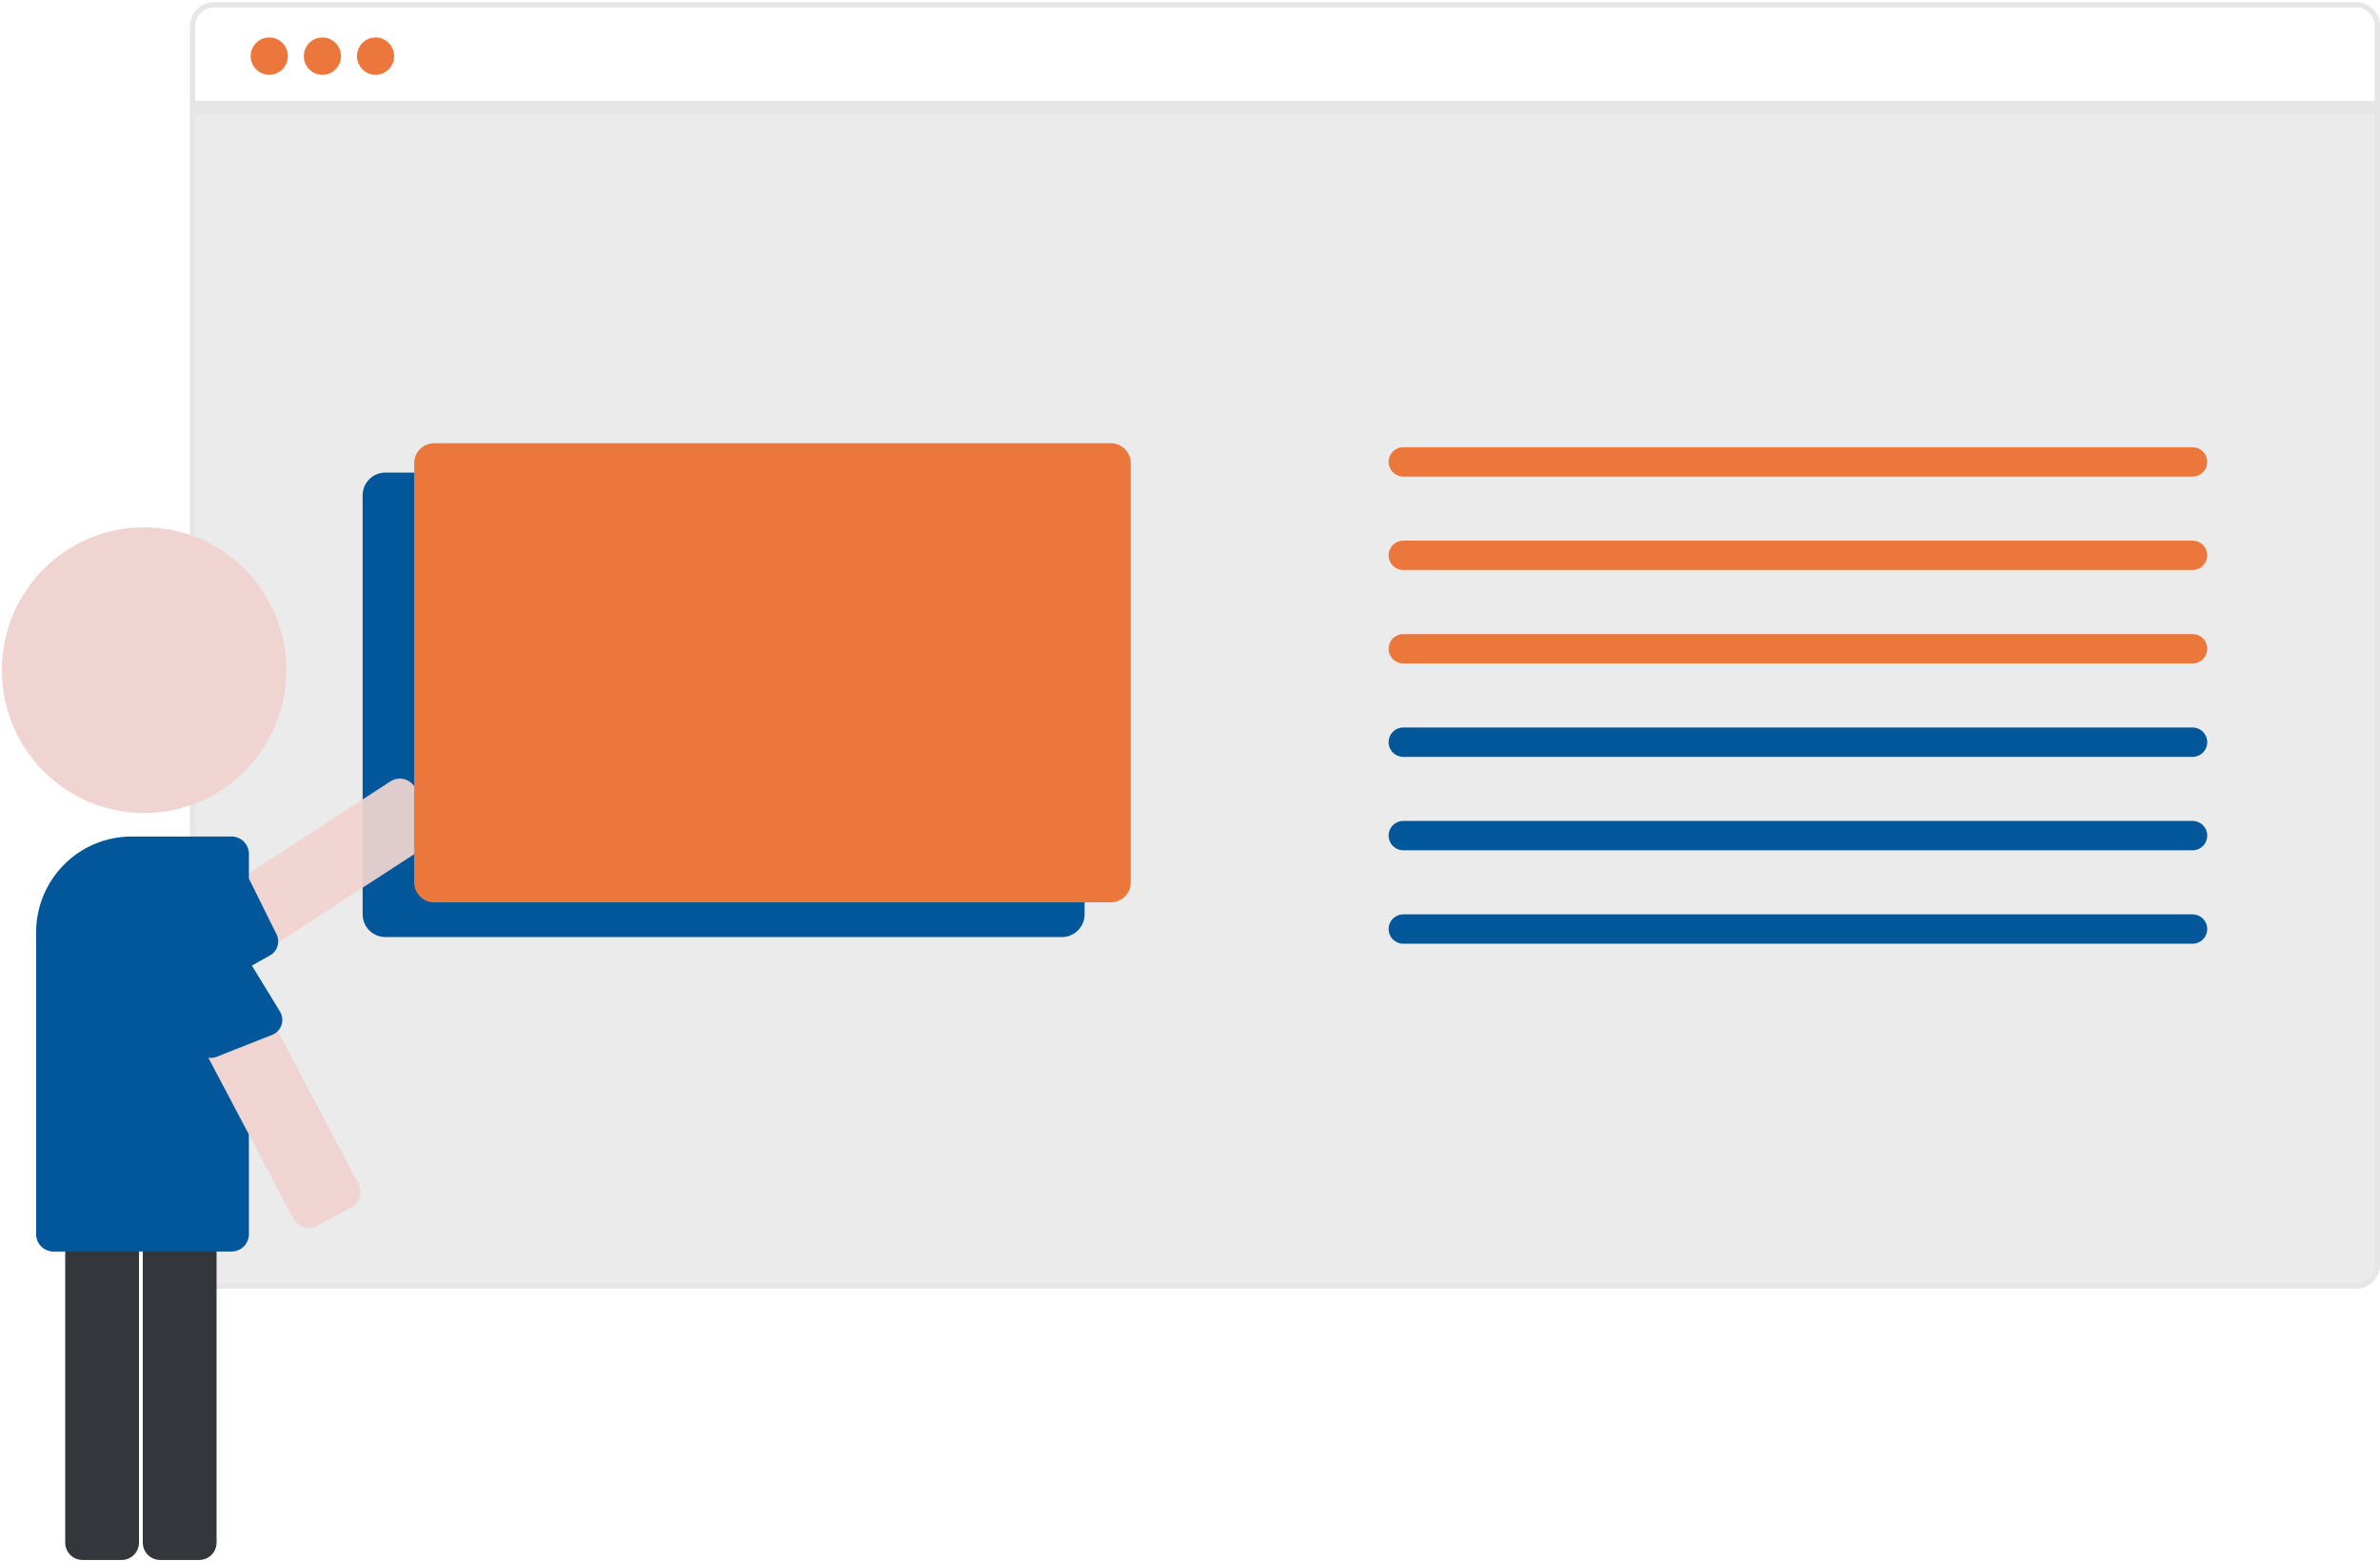
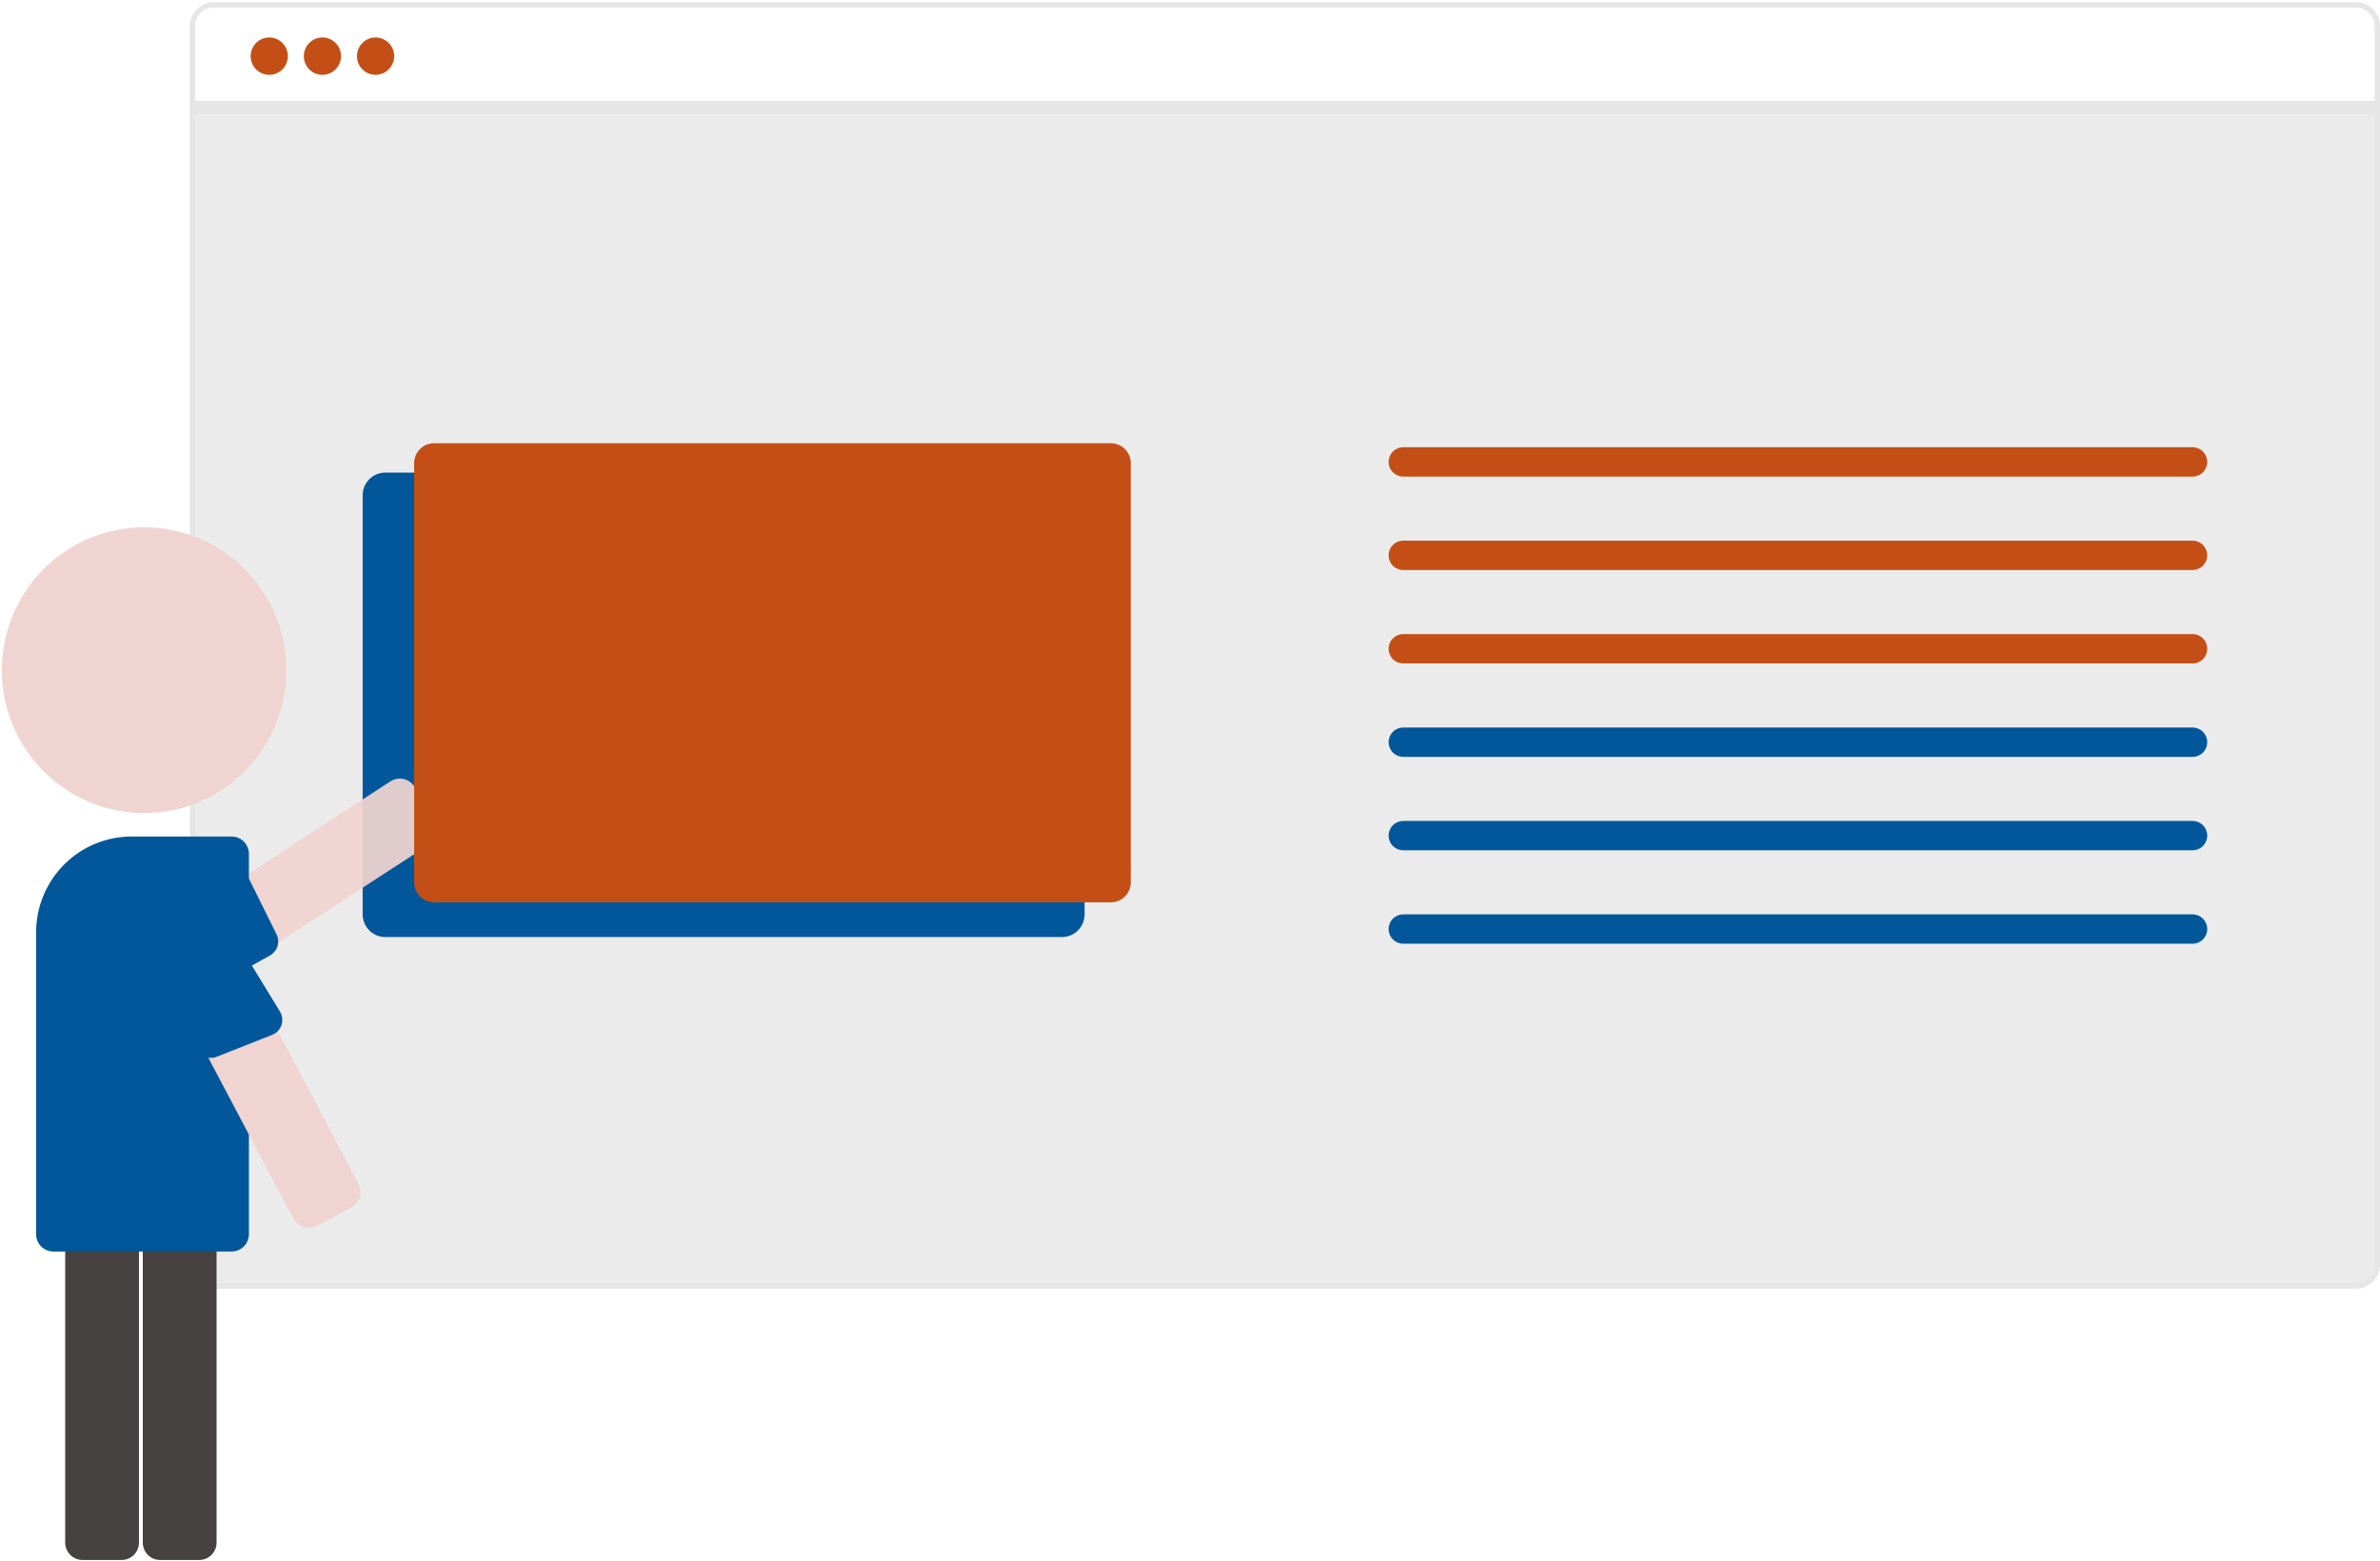
<svg xmlns="http://www.w3.org/2000/svg" width="555" height="364" viewBox="0 0 555 364" fill="none">
  <path opacity="0.8" d="M45 26H554V295C554 297.761 551.761 300 549 300H50C47.239 300 45 297.761 45 295V26Z" fill="#E6E6E6" />
-   <path d="M549.422 300.575H49.857C48.378 300.573 46.96 299.982 45.914 298.932C44.869 297.881 44.28 296.457 44.279 294.971V6.098C44.28 4.613 44.869 3.188 45.914 2.138C46.96 1.088 48.378 0.497 49.857 0.495H549.422C550.901 0.497 552.319 1.088 553.364 2.138C554.41 3.188 554.998 4.613 555 6.098V294.971C554.998 296.457 554.41 297.881 553.364 298.932C552.319 299.982 550.901 300.573 549.422 300.575ZM49.857 1.74C48.707 1.742 47.604 2.201 46.791 3.018C45.977 3.835 45.52 4.943 45.518 6.098V294.971C45.52 296.127 45.977 297.235 46.791 298.052C47.604 298.869 48.707 299.328 49.857 299.329H549.422C550.572 299.328 551.675 298.868 552.488 298.052C553.301 297.235 553.759 296.127 553.76 294.971V6.098C553.759 4.943 553.301 3.835 552.488 3.018C551.675 2.201 550.572 1.742 549.422 1.74H49.857Z" fill="#E6E6E6" />
-   <path d="M247.653 218.551H89.835C88.438 218.549 87.099 217.991 86.111 216.999C85.124 216.007 84.568 214.662 84.566 213.259V115.515C84.568 114.112 85.124 112.767 86.111 111.775C87.099 110.783 88.438 110.225 89.835 110.223H247.653C249.05 110.225 250.389 110.783 251.376 111.775C252.364 112.767 252.92 114.112 252.921 115.515V213.259C252.92 214.662 252.364 216.007 251.376 216.999C250.389 217.991 249.05 218.549 247.653 218.551Z" fill="#01579A" />
+   <path d="M549.422 300.575H49.857C48.378 300.573 46.96 299.982 45.914 298.932C44.869 297.881 44.28 296.457 44.279 294.972V6.098C44.28 4.613 44.869 3.188 45.914 2.138C46.96 1.088 48.378 0.497 49.857 0.495H549.422C550.901 0.497 552.319 1.088 553.364 2.138C554.41 3.188 554.998 4.613 555 6.098V294.972C554.998 296.457 554.41 297.881 553.364 298.932C552.319 299.982 550.901 300.573 549.422 300.575V300.575ZM49.857 1.74C48.707 1.742 47.604 2.201 46.791 3.018C45.977 3.835 45.52 4.943 45.518 6.098V294.972C45.52 296.127 45.977 297.235 46.791 298.052C47.604 298.869 48.707 299.328 49.857 299.33H549.422C550.572 299.328 551.675 298.869 552.488 298.052C553.301 297.235 553.759 296.127 553.76 294.972V6.098C553.759 4.943 553.301 3.835 552.488 3.018C551.675 2.201 550.572 1.742 549.422 1.74H49.857Z" fill="#E6E6E6" />
+   <path d="M247.653 218.551H89.835C88.438 218.549 87.099 217.991 86.111 216.999C85.124 216.007 84.568 214.662 84.566 213.259V115.515C84.568 114.112 85.124 112.767 86.111 111.775C87.099 110.783 88.438 110.225 89.835 110.223H247.653C249.05 110.225 250.389 110.783 251.376 111.775C252.364 112.767 252.92 114.112 252.921 115.515V213.259C252.92 214.662 252.364 216.007 251.376 216.999C250.389 217.991 249.05 218.549 247.653 218.551V218.551Z" fill="#01579A" />
  <path d="M34.215 239.008C33.542 239.009 32.879 238.841 32.287 238.519C31.695 238.196 31.193 237.73 30.826 237.162L25.855 229.448C25.276 228.546 25.077 227.451 25.3 226.402C25.524 225.353 26.153 224.435 27.049 223.851L91.056 182.237C91.954 181.655 93.044 181.455 94.088 181.679C95.133 181.904 96.046 182.536 96.627 183.436L101.598 191.15C101.885 191.596 102.083 192.095 102.178 192.617C102.274 193.14 102.266 193.676 102.155 194.196C102.045 194.716 101.833 195.208 101.532 195.646C101.232 196.083 100.849 196.457 100.405 196.746L36.398 238.36C35.748 238.784 34.99 239.009 34.215 239.008Z" fill="#F0D4D1" fill-opacity="0.93" />
-   <path d="M36.21 237.845L62.967 222.838C63.802 222.37 64.425 221.597 64.707 220.68C64.989 219.763 64.909 218.772 64.483 217.912L58.285 205.403C58.04 204.909 57.689 204.475 57.258 204.134C56.826 203.792 56.324 203.551 55.789 203.427C55.253 203.303 54.697 203.3 54.16 203.418C53.623 203.536 53.119 203.772 52.684 204.11L27.194 223.858C26.368 224.397 25.788 225.243 25.581 226.211C25.374 227.179 25.558 228.19 26.091 229.022L31.063 236.738C31.6 237.57 32.444 238.153 33.409 238.361C34.374 238.568 35.381 238.383 36.21 237.845Z" fill="#01579A" />
-   <path d="M62.79 17.454C65.186 17.454 67.129 15.503 67.129 13.096C67.129 10.689 65.186 8.738 62.79 8.738C60.394 8.738 58.451 10.689 58.451 13.096C58.451 15.503 60.394 17.454 62.79 17.454Z" fill="#EC773D" />
-   <path d="M75.186 17.454C77.582 17.454 79.525 15.503 79.525 13.096C79.525 10.689 77.582 8.738 75.186 8.738C72.79 8.738 70.847 10.689 70.847 13.096C70.847 15.503 72.79 17.454 75.186 17.454Z" fill="#EC773D" />
-   <path d="M87.582 17.454C89.978 17.454 91.921 15.503 91.921 13.096C91.921 10.689 89.978 8.738 87.582 8.738C85.186 8.738 83.243 10.689 83.243 13.096C83.243 15.503 85.186 17.454 87.582 17.454Z" fill="#EC773D" />
+   <path d="M36.21 237.845L62.967 222.838C63.802 222.37 64.425 221.597 64.707 220.68C64.989 219.763 64.909 218.772 64.483 217.912L58.285 205.403C58.04 204.909 57.689 204.475 57.258 204.134C56.826 203.792 56.324 203.551 55.789 203.427C55.253 203.303 54.697 203.3 54.16 203.418C53.623 203.536 53.119 203.772 52.684 204.11L27.194 223.858C26.368 224.397 25.788 225.243 25.581 226.211C25.374 227.179 25.558 228.19 26.091 229.022L31.063 236.738C31.6 237.57 32.444 238.153 33.409 238.361C34.374 238.568 35.381 238.383 36.21 237.845V237.845Z" fill="#01579A" />
+   <path d="M62.79 17.454C65.186 17.454 67.129 15.503 67.129 13.096C67.129 10.689 65.186 8.738 62.79 8.738C60.394 8.738 58.451 10.689 58.451 13.096C58.451 15.503 60.394 17.454 62.79 17.454Z" fill="#C44F16" />
+   <path d="M75.186 17.454C77.582 17.454 79.525 15.503 79.525 13.096C79.525 10.689 77.582 8.738 75.186 8.738C72.79 8.738 70.847 10.689 70.847 13.096C70.847 15.503 72.79 17.454 75.186 17.454Z" fill="#C44F16" />
+   <path d="M87.582 17.454C89.978 17.454 91.921 15.503 91.921 13.096C91.921 10.689 89.978 8.738 87.582 8.738C85.186 8.738 83.243 10.689 83.243 13.096C83.243 15.503 85.186 17.454 87.582 17.454Z" fill="#C44F16" />
  <path d="M554.38 23.53H44.899V26.643H554.38V23.53Z" fill="#E6E6E6" />
-   <path d="M101.224 103.375C99.991 103.376 98.81 103.869 97.938 104.744C97.067 105.619 96.576 106.806 96.575 108.044V205.788C96.576 207.026 97.067 208.213 97.938 209.088C98.81 209.964 99.991 210.456 101.224 210.457H259.042C260.274 210.456 261.456 209.964 262.327 209.088C263.199 208.213 263.689 207.026 263.69 205.788V108.044C263.689 106.806 263.199 105.619 262.327 104.744C261.456 103.869 260.274 103.376 259.042 103.375H101.224Z" fill="#EC773D" />
-   <path d="M327.221 104.309C326.317 104.309 325.45 104.67 324.811 105.312C324.172 105.954 323.812 106.825 323.812 107.733C323.812 108.641 324.172 109.512 324.811 110.154C325.45 110.797 326.317 111.157 327.221 111.157H511.304C512.208 111.157 513.075 110.797 513.715 110.154C514.354 109.512 514.713 108.641 514.713 107.733C514.713 106.825 514.354 105.954 513.715 105.312C513.075 104.67 512.208 104.309 511.304 104.309H327.221Z" fill="#EC773D" />
-   <path d="M327.221 126.099C326.317 126.099 325.45 126.46 324.811 127.102C324.172 127.744 323.812 128.615 323.812 129.523C323.812 130.431 324.172 131.302 324.811 131.944C325.45 132.587 326.317 132.947 327.221 132.947H511.304C512.208 132.947 513.075 132.587 513.715 131.944C514.354 131.302 514.713 130.431 514.713 129.523C514.713 128.615 514.354 127.744 513.715 127.102C513.075 126.46 512.208 126.099 511.304 126.099H327.221Z" fill="#EC773D" />
-   <path d="M327.221 147.889C326.317 147.889 325.45 148.25 324.811 148.892C324.172 149.534 323.812 150.405 323.812 151.313C323.812 152.221 324.172 153.092 324.811 153.734C325.45 154.376 326.317 154.737 327.221 154.737H511.304C512.208 154.737 513.075 154.376 513.715 153.734C514.354 153.092 514.713 152.221 514.713 151.313C514.713 150.405 514.354 149.534 513.715 148.892C513.075 148.25 512.208 147.889 511.304 147.889H327.221Z" fill="#EC773D" />
+   <path d="M101.224 103.375C99.991 103.376 98.81 103.869 97.938 104.744C97.067 105.619 96.576 106.806 96.575 108.044V205.788C96.576 207.026 97.067 208.213 97.938 209.088C98.81 209.964 99.991 210.456 101.224 210.457H259.042C260.274 210.456 261.456 209.964 262.327 209.088C263.199 208.213 263.689 207.026 263.69 205.788V108.044C263.689 106.806 263.199 105.619 262.327 104.744C261.456 103.869 260.274 103.376 259.042 103.375H101.224Z" fill="#C44F16" />
+   <path d="M327.221 104.309C326.317 104.309 325.45 104.67 324.811 105.312C324.172 105.954 323.812 106.825 323.812 107.733C323.812 108.641 324.172 109.512 324.811 110.154C325.45 110.797 326.317 111.157 327.221 111.157H511.304C512.208 111.157 513.075 110.797 513.715 110.154C514.354 109.512 514.713 108.641 514.713 107.733C514.713 106.825 514.354 105.954 513.715 105.312C513.075 104.67 512.208 104.309 511.304 104.309H327.221Z" fill="#C44F16" />
+   <path d="M327.221 126.099C326.317 126.099 325.45 126.46 324.811 127.102C324.172 127.744 323.812 128.615 323.812 129.523C323.812 130.431 324.172 131.302 324.811 131.944C325.45 132.587 326.317 132.947 327.221 132.947H511.304C512.208 132.947 513.075 132.587 513.715 131.944C514.354 131.302 514.713 130.431 514.713 129.523C514.713 128.615 514.354 127.744 513.715 127.102C513.075 126.46 512.208 126.099 511.304 126.099H327.221Z" fill="#C44F16" />
+   <path d="M327.221 147.889C326.317 147.889 325.45 148.25 324.811 148.892C324.172 149.534 323.812 150.405 323.812 151.313C323.812 152.221 324.172 153.092 324.811 153.734C325.45 154.376 326.317 154.737 327.221 154.737H511.304C512.208 154.737 513.075 154.376 513.715 153.734C514.354 153.092 514.713 152.221 514.713 151.313C514.713 150.405 514.354 149.534 513.715 148.892C513.075 148.25 512.208 147.889 511.304 147.889H327.221Z" fill="#C44F16" />
  <path d="M327.221 169.679C326.317 169.679 325.45 170.04 324.811 170.682C324.172 171.324 323.812 172.195 323.812 173.103C323.812 174.011 324.172 174.882 324.811 175.524C325.45 176.166 326.317 176.527 327.221 176.527H511.304C512.208 176.527 513.075 176.166 513.715 175.524C514.354 174.882 514.713 174.011 514.713 173.103C514.713 172.195 514.354 171.324 513.715 170.682C513.075 170.04 512.208 169.679 511.304 169.679H327.221Z" fill="#01579A" />
  <path d="M327.221 191.469C326.317 191.469 325.45 191.83 324.811 192.472C324.172 193.114 323.812 193.985 323.812 194.893C323.812 195.801 324.172 196.672 324.811 197.314C325.45 197.957 326.317 198.317 327.221 198.317H511.304C512.208 198.317 513.075 197.957 513.715 197.314C514.354 196.672 514.713 195.801 514.713 194.893C514.713 193.985 514.354 193.114 513.715 192.472C513.075 191.83 512.208 191.469 511.304 191.469H327.221Z" fill="#01579A" />
  <path d="M327.221 213.259C326.317 213.259 325.45 213.62 324.811 214.262C324.172 214.904 323.812 215.775 323.812 216.683C323.812 217.591 324.172 218.462 324.811 219.104C325.45 219.747 326.317 220.107 327.221 220.107H511.304C512.208 220.107 513.075 219.747 513.715 219.104C514.354 218.462 514.713 217.591 514.713 216.683C514.713 215.775 514.354 214.904 513.715 214.262C513.075 213.62 512.208 213.259 511.304 213.259H327.221Z" fill="#01579A" />
  <path d="M33.607 189.628C51.927 189.628 66.779 174.711 66.779 156.309C66.779 137.907 51.927 122.989 33.607 122.989C15.287 122.989 0.436 137.907 0.436 156.309C0.436 174.711 15.287 189.628 33.607 189.628Z" fill="#F0D4D1" />
-   <path d="M28.38 363.841H19.232C18.164 363.839 17.14 363.413 16.384 362.654C15.629 361.895 15.204 360.867 15.203 359.794V283.208C15.204 282.135 15.629 281.107 16.384 280.348C17.14 279.59 18.164 279.163 19.232 279.162H28.38C29.448 279.163 30.472 279.59 31.227 280.348C31.983 281.107 32.408 282.135 32.409 283.208V359.794C32.408 360.867 31.983 361.895 31.227 362.654C30.472 363.413 29.448 363.839 28.38 363.841Z" fill="#33363B" />
-   <path d="M46.474 363.841H37.326C36.258 363.839 35.233 363.413 34.478 362.654C33.723 361.895 33.298 360.867 33.297 359.794V283.208C33.298 282.135 33.723 281.107 34.478 280.348C35.233 279.59 36.258 279.163 37.326 279.162H46.474C47.542 279.163 48.566 279.59 49.321 280.348C50.077 281.107 50.501 282.135 50.503 283.208V359.794C50.501 360.867 50.077 361.895 49.321 362.654C48.566 363.413 47.542 363.839 46.474 363.841Z" fill="#33363B" />
-   <path d="M54.013 291.901H12.447C11.379 291.899 10.355 291.473 9.6 290.714C8.845 289.955 8.42 288.927 8.418 287.854V217.442C8.425 211.52 10.77 205.843 14.939 201.655C19.108 197.468 24.76 195.113 30.655 195.106H54.013C55.081 195.107 56.105 195.534 56.86 196.293C57.616 197.051 58.041 198.08 58.042 199.153V287.854C58.041 288.927 57.616 289.955 56.86 290.714C56.105 291.473 55.081 291.899 54.013 291.901Z" fill="#01579A" />
+   <path d="M28.38 363.841H19.232C18.164 363.839 17.14 363.413 16.384 362.654C15.629 361.895 15.204 360.867 15.203 359.794V283.208C15.204 282.135 15.629 281.107 16.384 280.348C17.14 279.59 18.164 279.163 19.232 279.162H28.38C29.448 279.163 30.472 279.59 31.227 280.348C31.983 281.107 32.408 282.135 32.409 283.208V359.794C32.408 360.867 31.983 361.895 31.227 362.654C30.472 363.413 29.448 363.839 28.38 363.841V363.841Z" fill="#474242" />
+   <path d="M46.474 363.841H37.326C36.258 363.839 35.233 363.413 34.478 362.654C33.723 361.895 33.298 360.867 33.297 359.794V283.208C33.298 282.135 33.723 281.107 34.478 280.348C35.233 279.59 36.258 279.163 37.326 279.162H46.474C47.542 279.163 48.566 279.59 49.321 280.348C50.077 281.107 50.501 282.135 50.503 283.208V359.794C50.501 360.867 50.077 361.895 49.321 362.654C48.566 363.413 47.542 363.839 46.474 363.841Z" fill="#474242" />
+   <path d="M54.013 291.901H12.447C11.379 291.899 10.355 291.473 9.6 290.714C8.845 289.955 8.42 288.927 8.418 287.854V217.442C8.425 211.52 10.77 205.843 14.939 201.655C19.108 197.468 24.76 195.113 30.655 195.106H54.013C55.081 195.107 56.105 195.534 56.86 196.293C57.616 197.051 58.041 198.08 58.042 199.153V287.854C58.041 288.927 57.616 289.955 56.86 290.714C56.105 291.473 55.081 291.899 54.013 291.901V291.901Z" fill="#01579A" />
  <path d="M71.987 286.407C71.255 286.406 70.536 286.206 69.909 285.827C69.281 285.448 68.767 284.904 68.423 284.255L32.682 216.605C32.183 215.657 32.078 214.548 32.391 213.523C32.704 212.497 33.41 211.638 34.353 211.134L42.433 206.827C43.377 206.325 44.481 206.22 45.502 206.534C46.523 206.849 47.379 207.557 47.881 208.504L83.621 276.153C84.121 277.102 84.226 278.21 83.913 279.236C83.6 280.262 82.894 281.121 81.951 281.625L73.871 285.933C73.291 286.243 72.644 286.406 71.987 286.407Z" fill="#F0D4D1" />
-   <path d="M30.11 216.462L45.781 244.535C46.173 245.41 46.885 246.101 47.771 246.462C48.656 246.824 49.646 246.83 50.535 246.478L63.478 241.356C63.989 241.154 64.45 240.841 64.826 240.438C65.202 240.036 65.485 239.555 65.654 239.03C65.823 238.504 65.874 237.948 65.803 237.401C65.732 236.853 65.542 236.328 65.245 235.864L47.862 207.404C47.398 206.53 46.609 205.876 45.667 205.586C44.725 205.295 43.706 205.391 42.835 205.853L31.654 211.407C30.782 211.872 30.13 212.666 29.841 213.614C29.552 214.562 29.648 215.586 30.11 216.462Z" fill="#01579A" />
+   <path d="M30.11 216.462L45.781 244.535C46.173 245.41 46.885 246.101 47.771 246.462C48.656 246.824 49.646 246.83 50.535 246.478L63.478 241.356C63.989 241.154 64.45 240.841 64.826 240.438C65.202 240.036 65.485 239.555 65.654 239.03C65.823 238.504 65.874 237.948 65.803 237.401C65.732 236.853 65.542 236.328 65.245 235.864L47.862 207.404C47.398 206.53 46.609 205.876 45.667 205.586C44.725 205.295 43.706 205.391 42.835 205.853L31.654 211.407C30.782 211.872 30.13 212.666 29.841 213.614C29.552 214.562 29.648 215.586 30.11 216.462V216.462Z" fill="#01579A" />
</svg>
